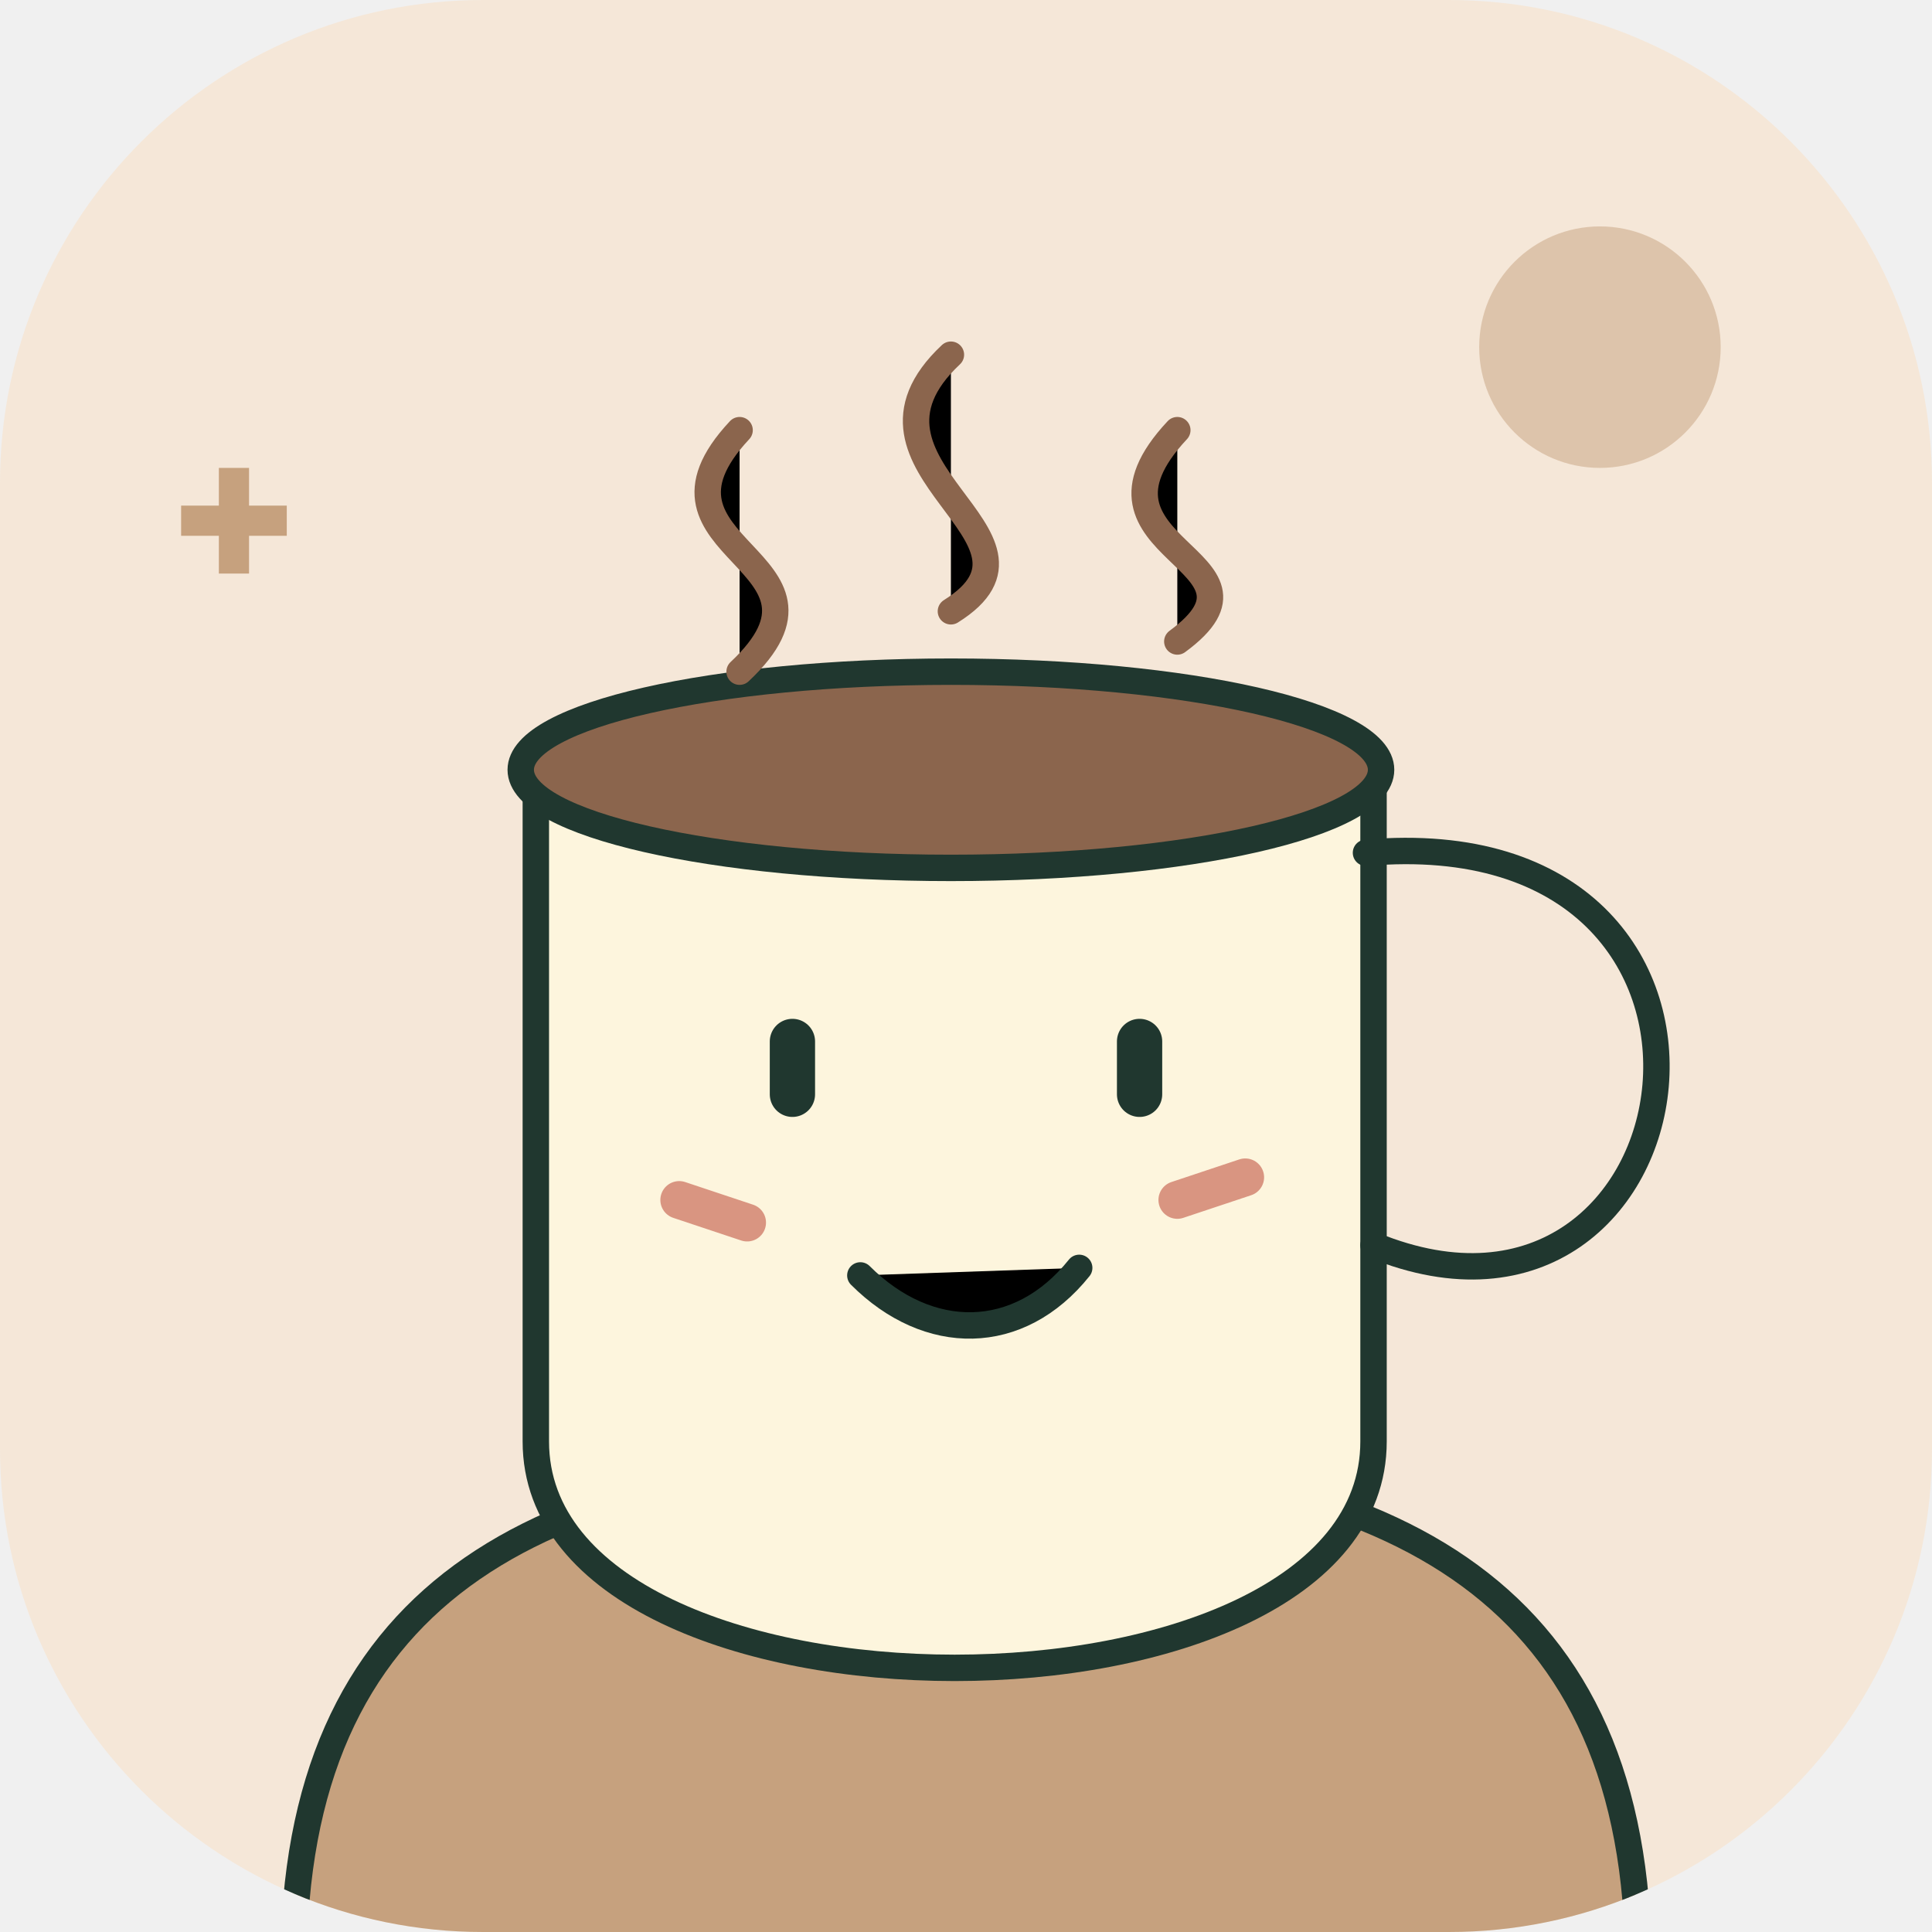
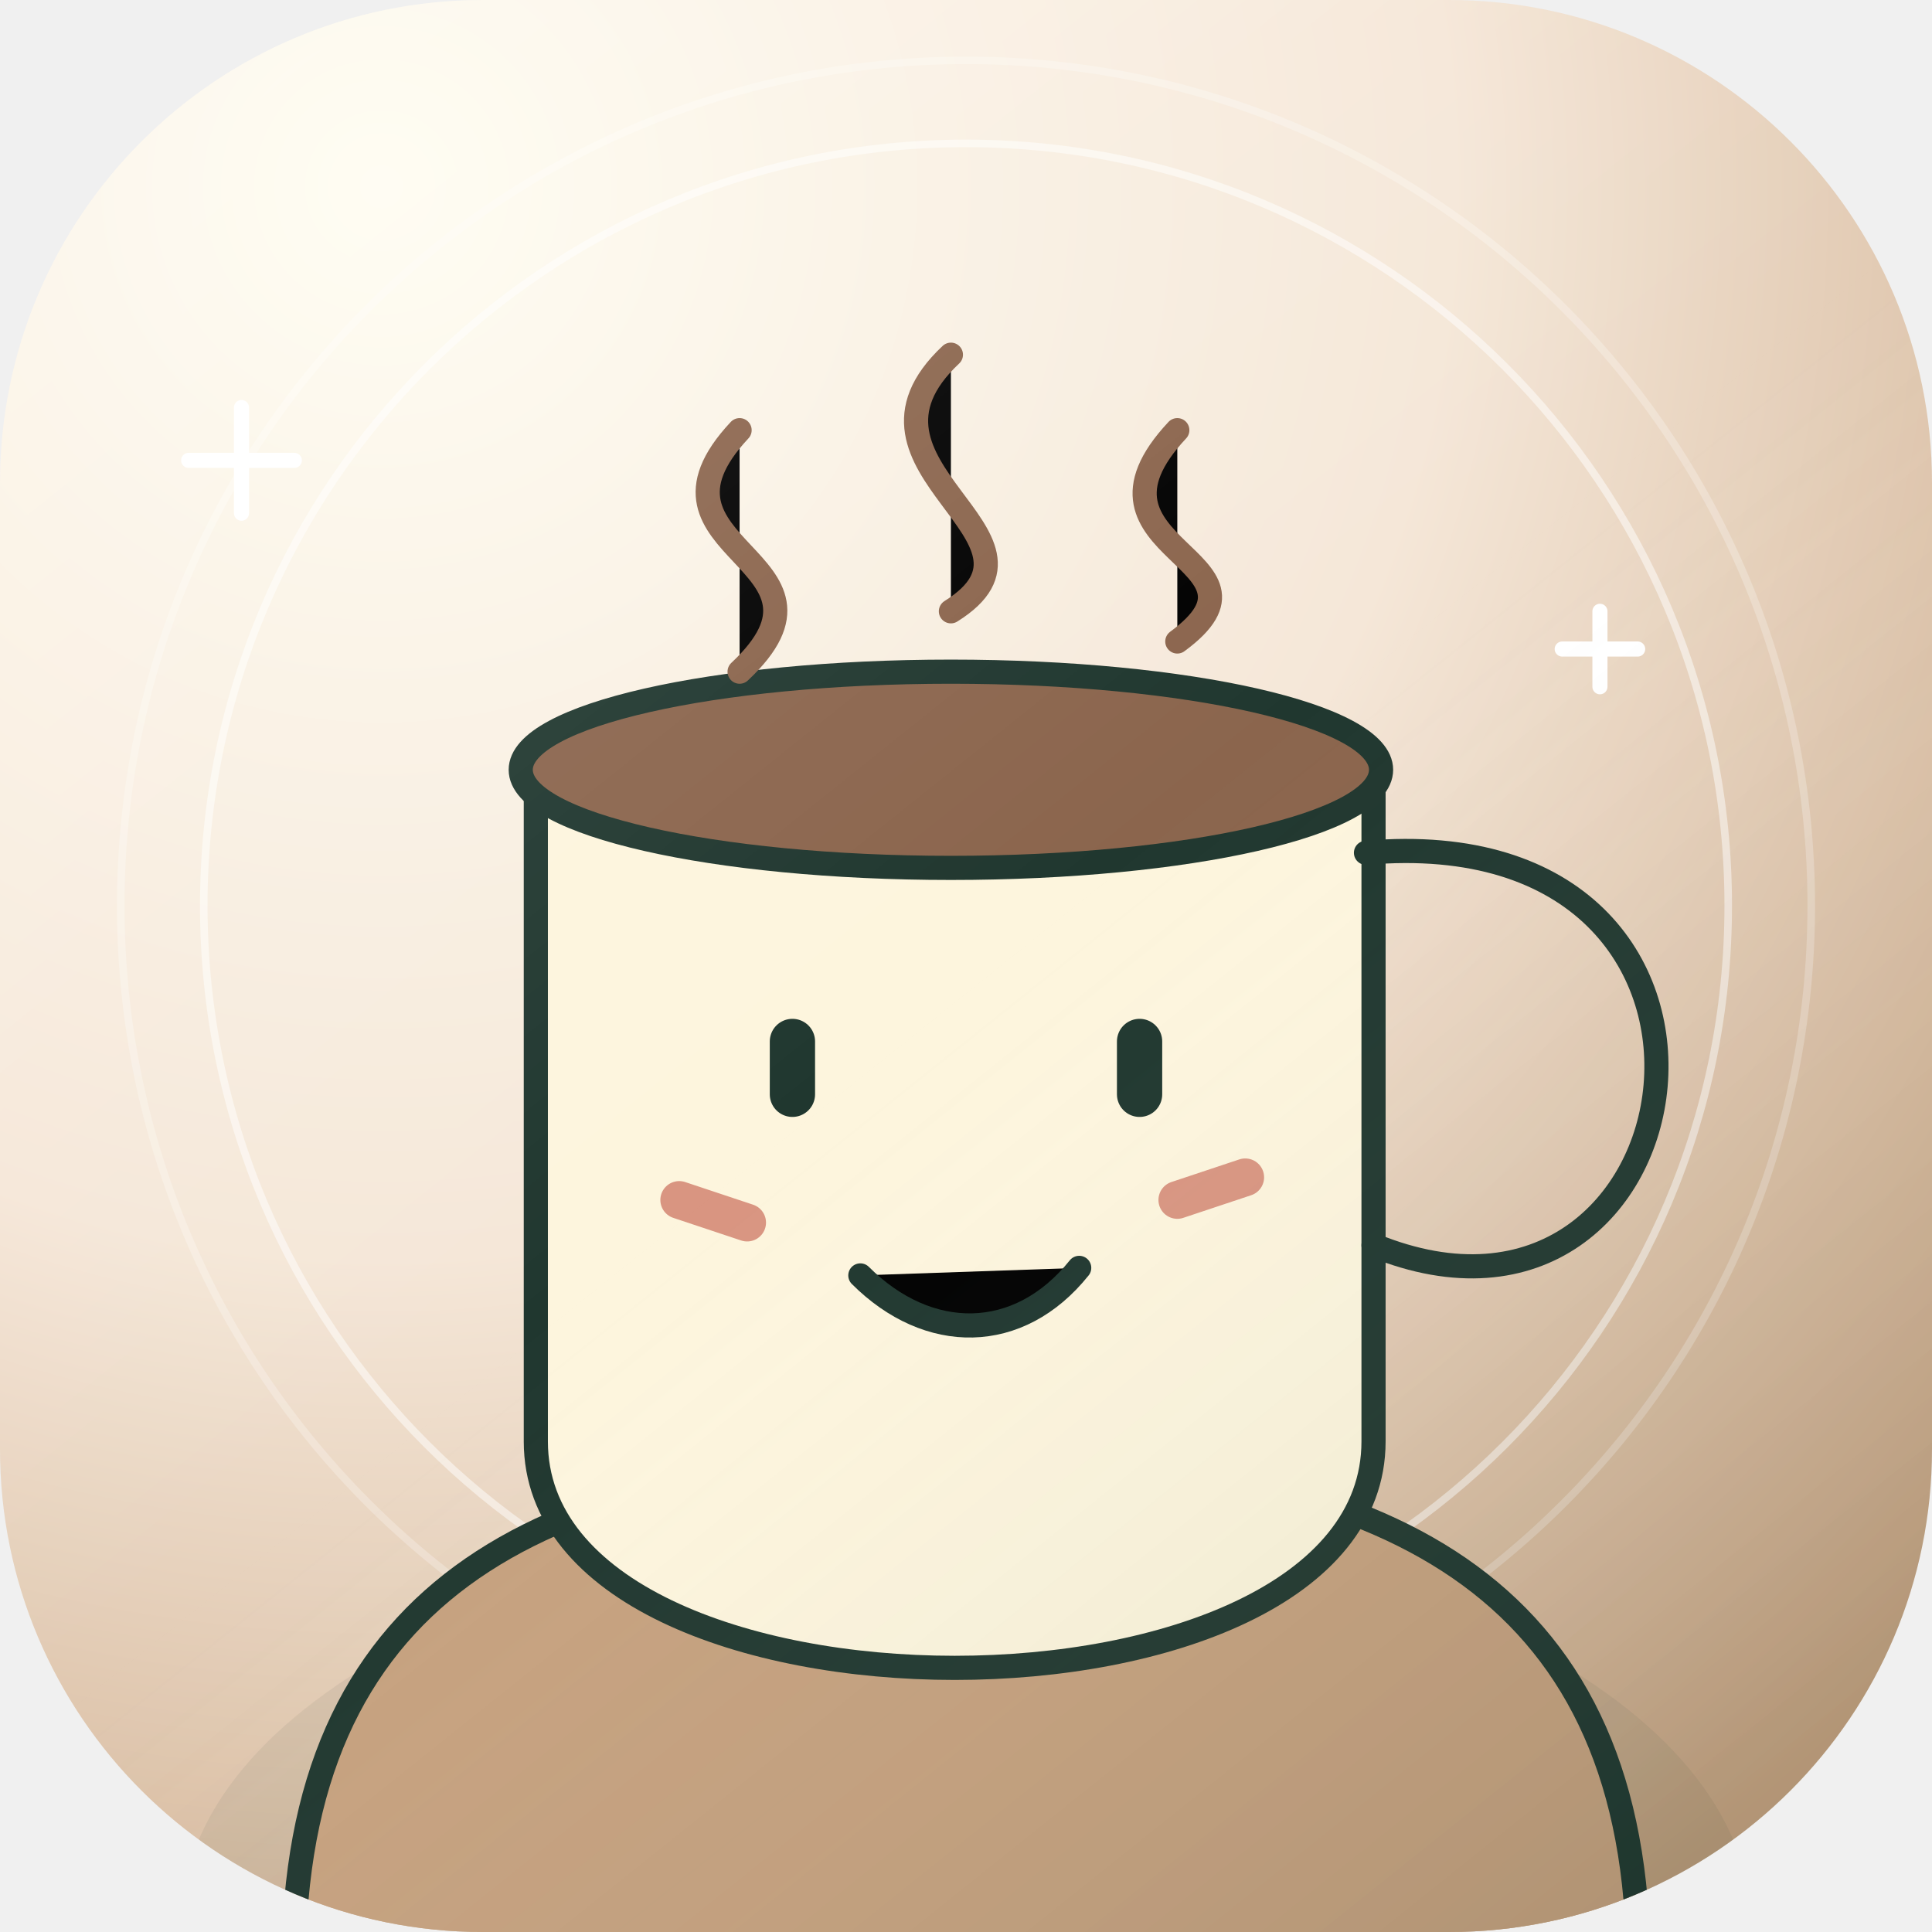
- <svg xmlns="http://www.w3.org/2000/svg" viewBox="0 0 256 256" width="256" height="256">
+ <svg xmlns="http://www.w3.org/2000/svg" viewBox="0 0 256 256" width="512" height="512">
  <defs>
    <clipPath id="crop">
      <rect width="256" height="256" rx="64" />
    </clipPath>
+     <radialGradient id="back" cx=".2" cy=".1" r="1.1">
+       <stop stop-color="#FFFCF1" />
+       <stop offset=".5" stop-color="#F5E7D8" />
+       <stop offset="1" stop-color="#C6A17E" />
+     </radialGradient>
+     <linearGradient id="light" x2=".8" y2="1">
+       <stop stop-color="#FFF" stop-opacity=".18" />
+       <stop offset=".55" stop-color="#FFF" stop-opacity="0" />
+       <stop offset="1" stop-color="#20372F" stop-opacity=".12" />
+     </linearGradient>
  </defs>
  <g clip-path="url(#crop)">
-     <rect width="256" height="256" fill="#F5E7D8" />
-     <circle cx="212" cy="46" r="16" fill="#C6A17E" opacity=".5" />
-     <path d="M24 69h14m-7-7v14" stroke="#C6A17E" stroke-width="4" />
-     <g stroke="#20372F" stroke-width="3.5" stroke-linecap="round" stroke-linejoin="round">
+     <rect width="256" height="256" fill="url(#back)" />
+     <circle cx="128" cy="120" r="101" fill="none" stroke="#FFF" stroke-opacity=".5" />
+     <circle cx="128" cy="120" r="112" fill="none" stroke="#FFF" stroke-opacity=".25" />
+     <ellipse cx="128" cy="255" rx="104" ry="53" fill="#20372F" opacity=".07" />
+     <path d="M25 61h14m-7-7v14m175 18h10m-5-5v10" stroke="#FFF" stroke-width="2" stroke-linecap="round" />
+     <g stroke="#20372F" stroke-width="3.2" stroke-linecap="round" stroke-linejoin="round">
      <path d="M39 256c2-47 35-63 89-63s87 16 89 63" fill="#C6A17E" />
      <path d="M71 103h111v88c0 40-111 40-111 0Z" fill="#FDF5DD" />
      <path d="M181 113c57-5 45 70 1 52" fill="none" />
      <ellipse cx="126" cy="102" rx="57" ry="13" fill="#8B654D" />
      <path d="M98 57c-15 16 16 17 0 32m28-42c-16 15 16 24 0 34m30-24c-15 16 15 17 0 28" stroke="#8B654D" />
      <path d="M105 138v7m46-7v7" stroke-width="6" />
      <path d="M114 169c9 9 21 9 29-1" />
      <path d="m90 159 9 3m57-3 9-3" stroke="#D99581" stroke-width="5" />
    </g>
+     <rect width="256" height="256" fill="url(#light)" />
  </g>
</svg>
